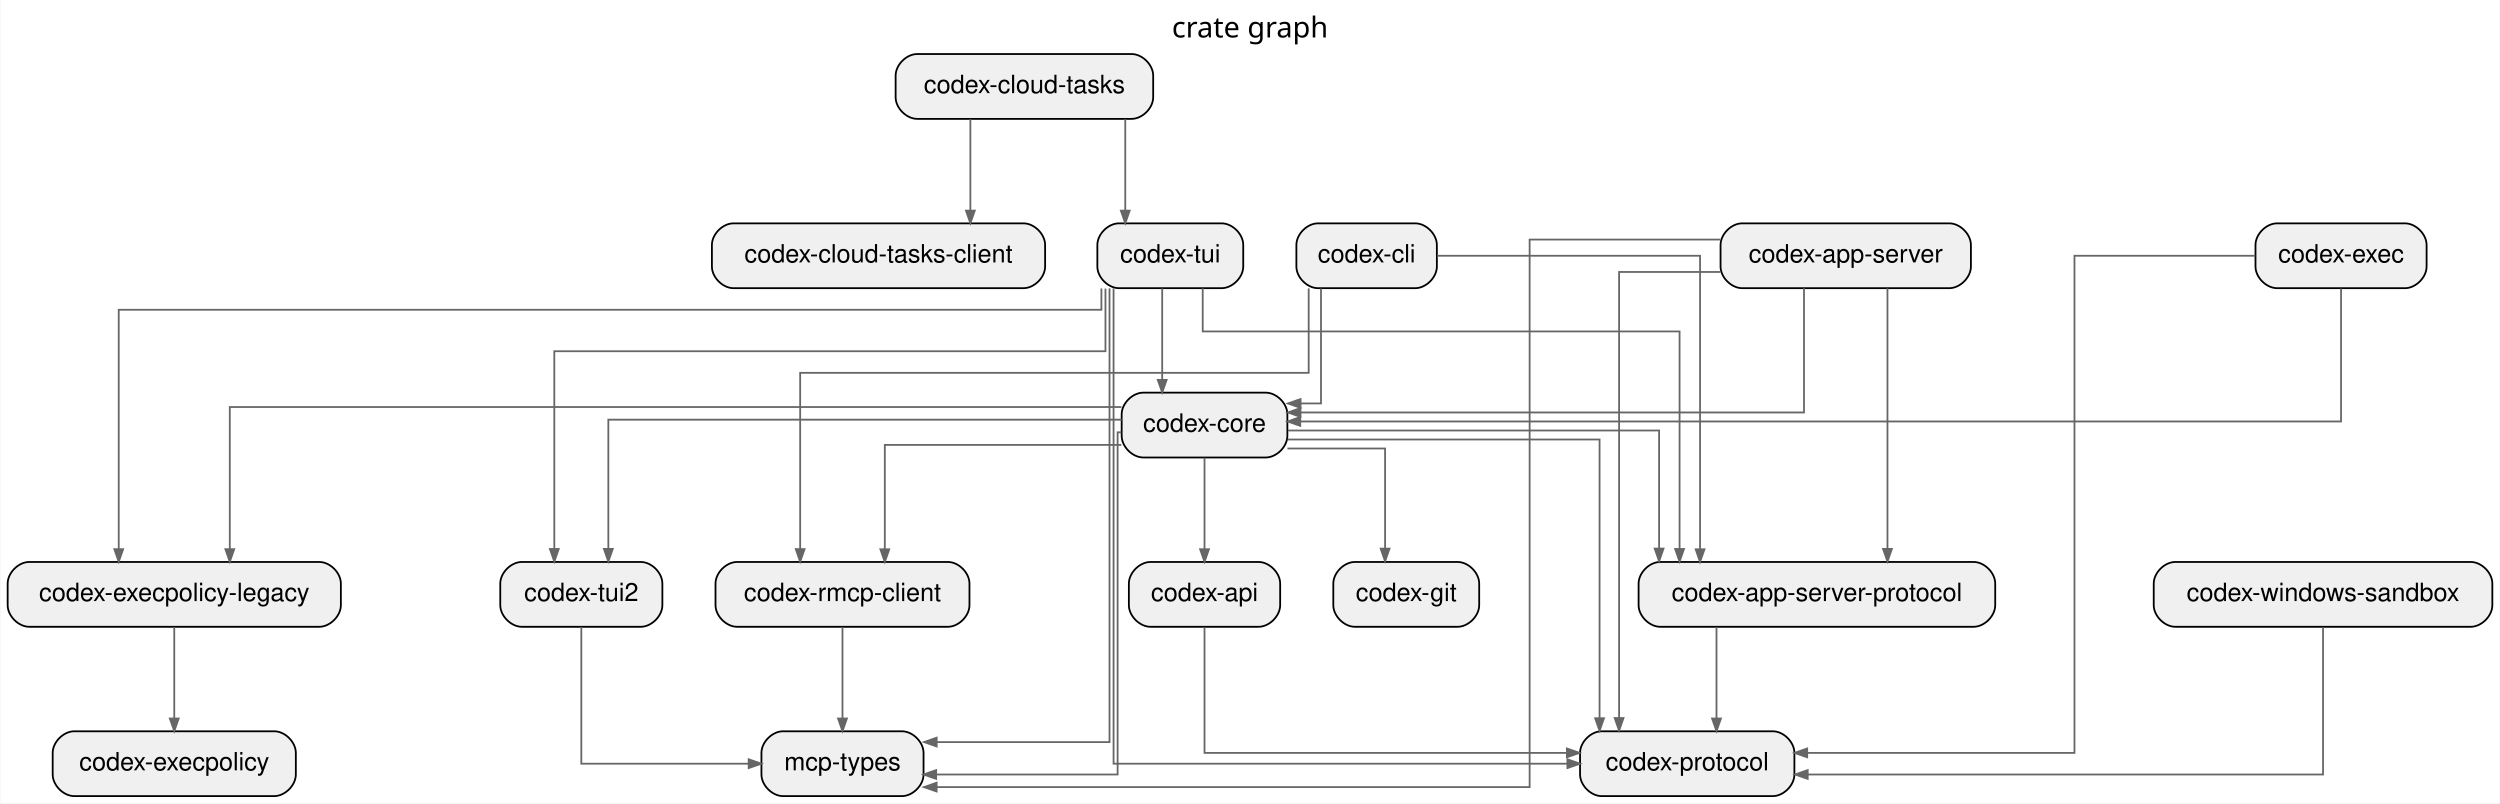
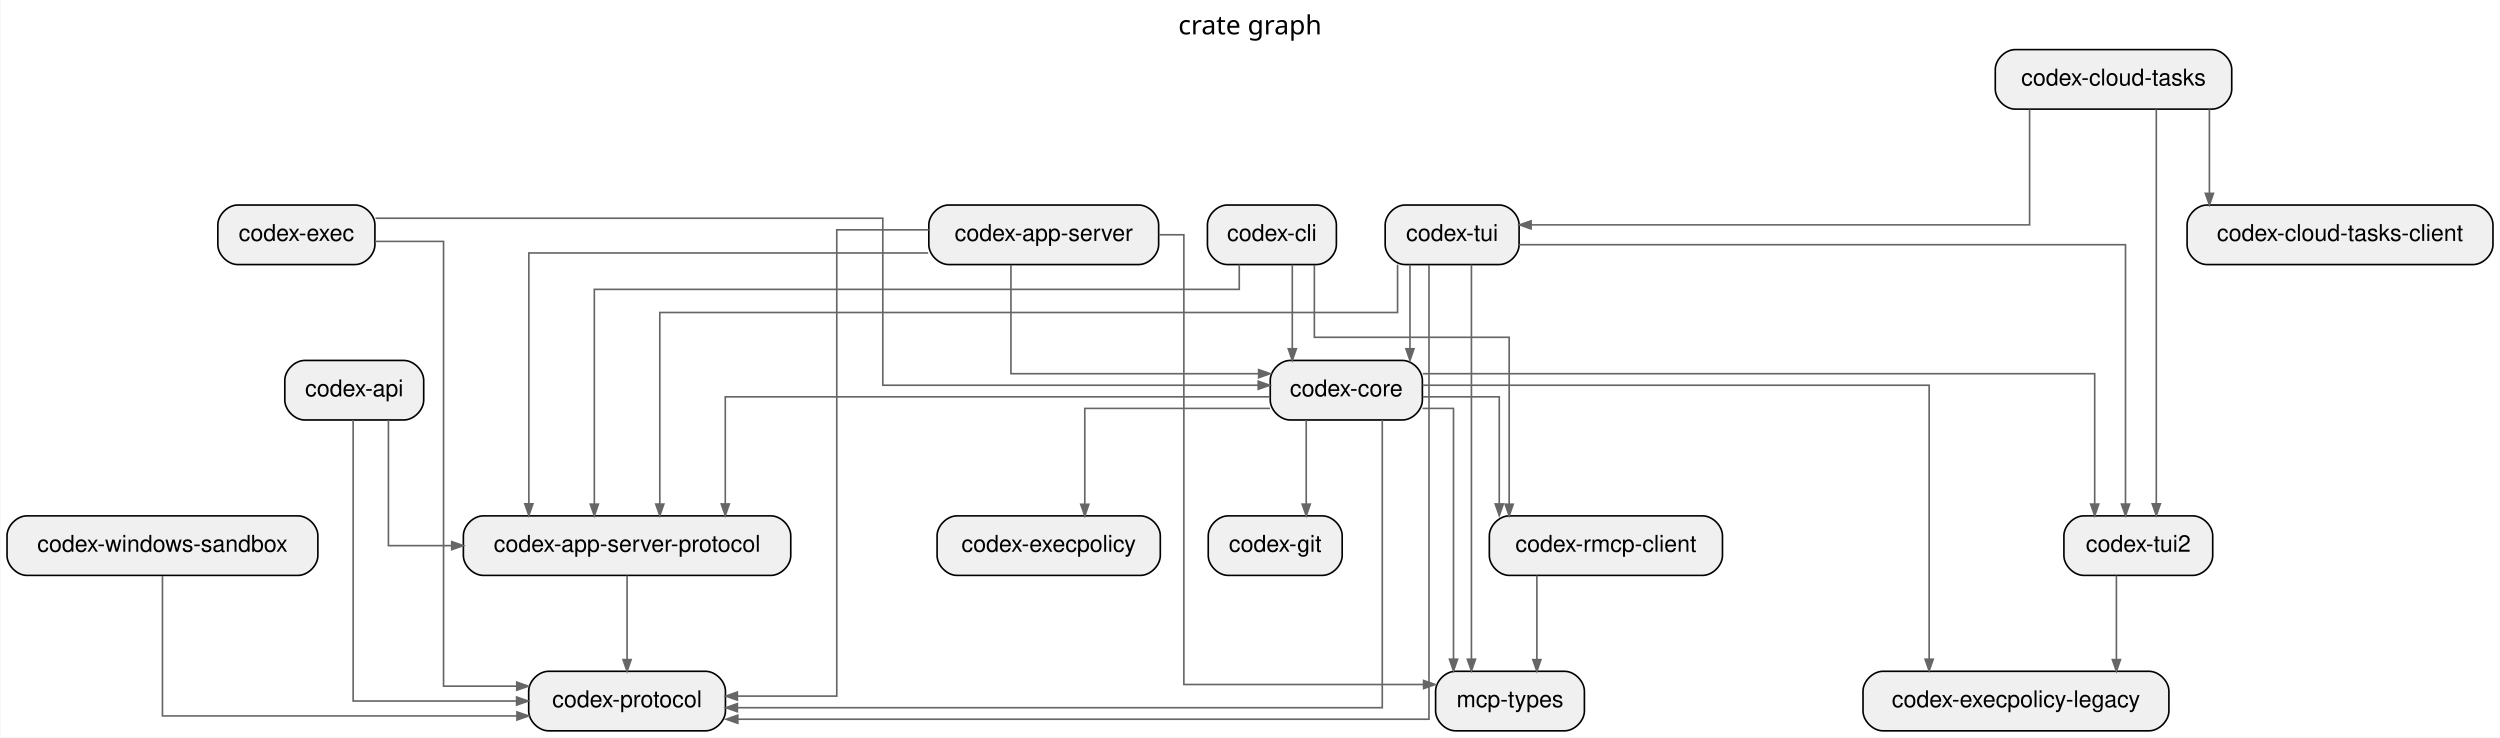
- <svg xmlns="http://www.w3.org/2000/svg" width="1388pt" height="446pt" viewBox="0.00 0.00 1387.50 446.00">
+ <svg xmlns="http://www.w3.org/2000/svg" width="1512pt" height="446pt" viewBox="0.00 0.00 1511.50 446.00">
  <g id="graph0" class="graph" transform="scale(1 1) rotate(0) translate(4 442)">
-     <polygon fill="white" stroke="transparent" points="-4,4 -4,-442 1383.5,-442 1383.5,4 -4,4" />
-     <text text-anchor="middle" x="689.75" y="-421.2" font-family="Helvetica Bold" font-size="16.00">crate graph</text>
+     <polygon fill="white" stroke="transparent" points="-4,4 -4,-442 1507.5,-442 1507.5,4 -4,4" />
+     <text text-anchor="middle" x="751.75" y="-421.2" font-family="Helvetica Bold" font-size="16.00">crate graph</text>
    <g id="node1" class="node">
-       <path fill="#f0f0f0" stroke="black" d="M694.5,-130C694.5,-130 634.5,-130 634.5,-130 628.5,-130 622.5,-124 622.5,-118 622.5,-118 622.5,-106 622.5,-106 622.5,-100 628.5,-94 634.5,-94 634.5,-94 694.5,-94 694.5,-94 700.5,-94 706.5,-100 706.5,-106 706.5,-106 706.5,-118 706.5,-118 706.5,-124 700.5,-130 694.5,-130" />
-       <text text-anchor="middle" x="664.5" y="-108.3" font-family="Helvetica,sans-Serif" font-size="14.00">codex-api</text>
+       <path fill="#f0f0f0" stroke="black" d="M240,-224C240,-224 180,-224 180,-224 174,-224 168,-218 168,-212 168,-212 168,-200 168,-200 168,-194 174,-188 180,-188 180,-188 240,-188 240,-188 246,-188 252,-194 252,-200 252,-200 252,-212 252,-212 252,-218 246,-224 240,-224" />
+       <text text-anchor="middle" x="210" y="-202.3" font-family="Helvetica,sans-Serif" font-size="14.00">codex-api</text>
+     </g>
+     <g id="node3" class="node">
+       <path fill="#f0f0f0" stroke="black" d="M462,-130C462,-130 288,-130 288,-130 282,-130 276,-124 276,-118 276,-118 276,-106 276,-106 276,-100 282,-94 288,-94 288,-94 462,-94 462,-94 468,-94 474,-100 474,-106 474,-106 474,-118 474,-118 474,-124 468,-130 462,-130" />
+       <text text-anchor="middle" x="375" y="-108.3" font-family="Helvetica,sans-Serif" font-size="14.00">codex-app-server-protocol</text>
+     </g>
+     <g id="edge1" class="edge">
+       <path fill="none" stroke="#666666" d="M230.67,-187.88C230.67,-160.56 230.67,-112 230.67,-112 230.67,-112 268.94,-112 268.94,-112" />
+       <polygon fill="#666666" stroke="#666666" points="268.94,-114.45 275.94,-112 268.94,-109.55 268.94,-114.45" />
    </g>
    <g id="node12" class="node">
-       <path fill="#f0f0f0" stroke="black" d="M980,-36C980,-36 885,-36 885,-36 879,-36 873,-30 873,-24 873,-24 873,-12 873,-12 873,-6 879,0 885,0 885,0 980,0 980,0 986,0 992,-6 992,-12 992,-12 992,-24 992,-24 992,-30 986,-36 980,-36" />
-       <text text-anchor="middle" x="932.5" y="-14.3" font-family="Helvetica,sans-Serif" font-size="14.00">codex-protocol</text>
+       <path fill="#f0f0f0" stroke="black" d="M422.5,-36C422.5,-36 327.5,-36 327.5,-36 321.5,-36 315.5,-30 315.5,-24 315.5,-24 315.5,-12 315.5,-12 315.5,-6 321.5,0 327.5,0 327.5,0 422.5,0 422.5,0 428.5,0 434.5,-6 434.5,-12 434.5,-12 434.5,-24 434.5,-24 434.5,-30 428.5,-36 422.5,-36" />
+       <text text-anchor="middle" x="375" y="-14.3" font-family="Helvetica,sans-Serif" font-size="14.00">codex-protocol</text>
    </g>
-     <g id="edge1" class="edge">
-       <path fill="none" stroke="#666666" d="M664.5,-93.77C664.5,-67.99 664.5,-24 664.5,-24 664.5,-24 865.69,-24 865.69,-24" />
-       <polygon fill="#666666" stroke="#666666" points="865.69,-26.45 872.69,-24 865.69,-21.55 865.69,-26.45" />
+     <g id="edge2" class="edge">
+       <path fill="none" stroke="#666666" d="M209.33,-187.97C209.33,-140.92 209.33,-18 209.33,-18 209.33,-18 308.19,-18 308.19,-18" />
+       <polygon fill="#666666" stroke="#666666" points="308.19,-20.45 315.19,-18 308.19,-15.55 308.19,-20.45" />
    </g>
    <g id="node2" class="node">
-       <path fill="#f0f0f0" stroke="black" d="M1078,-318C1078,-318 963,-318 963,-318 957,-318 951,-312 951,-306 951,-306 951,-294 951,-294 951,-288 957,-282 963,-282 963,-282 1078,-282 1078,-282 1084,-282 1090,-288 1090,-294 1090,-294 1090,-306 1090,-306 1090,-312 1084,-318 1078,-318" />
-       <text text-anchor="middle" x="1020.5" y="-296.3" font-family="Helvetica,sans-Serif" font-size="14.00">codex-app-server</text>
+       <path fill="#f0f0f0" stroke="black" d="M684.5,-318C684.5,-318 569.5,-318 569.5,-318 563.5,-318 557.5,-312 557.5,-306 557.5,-306 557.5,-294 557.5,-294 557.5,-288 563.5,-282 569.5,-282 569.5,-282 684.5,-282 684.5,-282 690.5,-282 696.5,-288 696.5,-294 696.5,-294 696.5,-306 696.5,-306 696.5,-312 690.5,-318 684.5,-318" />
+       <text text-anchor="middle" x="627" y="-296.3" font-family="Helvetica,sans-Serif" font-size="14.00">codex-app-server</text>
    </g>
-     <g id="node3" class="node">
-       <path fill="#f0f0f0" stroke="black" d="M1091.5,-130C1091.5,-130 917.5,-130 917.5,-130 911.5,-130 905.5,-124 905.5,-118 905.5,-118 905.5,-106 905.5,-106 905.5,-100 911.5,-94 917.5,-94 917.5,-94 1091.5,-94 1091.5,-94 1097.5,-94 1103.5,-100 1103.5,-106 1103.5,-106 1103.5,-118 1103.5,-118 1103.5,-124 1097.5,-130 1091.5,-130" />
-       <text text-anchor="middle" x="1004.5" y="-108.3" font-family="Helvetica,sans-Serif" font-size="14.00">codex-app-server-protocol</text>
-     </g>
-     <g id="edge2" class="edge">
-       <path fill="none" stroke="#666666" d="M1043.67,-281.97C1043.67,-281.97 1043.67,-137.25 1043.67,-137.25" />
-       <polygon fill="#666666" stroke="#666666" points="1046.12,-137.25 1043.67,-130.25 1041.22,-137.25 1046.12,-137.25" />
+     <g id="edge3" class="edge">
+       <path fill="none" stroke="#666666" d="M557.12,-289C465.3,-289 315.6,-289 315.6,-289 315.6,-289 315.6,-137.28 315.6,-137.28" />
+       <polygon fill="#666666" stroke="#666666" points="318.05,-137.28 315.6,-130.28 313.15,-137.28 318.05,-137.28" />
    </g>
    <g id="node7" class="node">
-       <path fill="#f0f0f0" stroke="black" d="M698.5,-224C698.5,-224 630.5,-224 630.5,-224 624.5,-224 618.5,-218 618.5,-212 618.5,-212 618.5,-200 618.5,-200 618.5,-194 624.5,-188 630.5,-188 630.5,-188 698.5,-188 698.5,-188 704.5,-188 710.5,-194 710.5,-200 710.5,-200 710.5,-212 710.5,-212 710.5,-218 704.5,-224 698.5,-224" />
-       <text text-anchor="middle" x="664.5" y="-202.3" font-family="Helvetica,sans-Serif" font-size="14.00">codex-core</text>
-     </g>
-     <g id="edge3" class="edge">
-       <path fill="none" stroke="#666666" d="M997.33,-281.97C997.33,-256.49 997.33,-213 997.33,-213 997.33,-213 717.78,-213 717.78,-213" />
-       <polygon fill="#666666" stroke="#666666" points="717.78,-210.55 710.78,-213 717.78,-215.45 717.78,-210.55" />
+       <path fill="#f0f0f0" stroke="black" d="M844,-224C844,-224 776,-224 776,-224 770,-224 764,-218 764,-212 764,-212 764,-200 764,-200 764,-194 770,-188 776,-188 776,-188 844,-188 844,-188 850,-188 856,-194 856,-200 856,-200 856,-212 856,-212 856,-218 850,-224 844,-224" />
+       <text text-anchor="middle" x="810" y="-202.3" font-family="Helvetica,sans-Serif" font-size="14.00">codex-core</text>
    </g>
    <g id="edge4" class="edge">
-       <path fill="none" stroke="#666666" d="M950.96,-291C921.86,-291 894.67,-291 894.67,-291 894.67,-291 894.67,-43.34 894.67,-43.34" />
-       <polygon fill="#666666" stroke="#666666" points="897.12,-43.34 894.67,-36.34 892.22,-43.34 897.12,-43.34" />
+       <path fill="none" stroke="#666666" d="M607.17,-281.77C607.17,-257.07 607.17,-216 607.17,-216 607.17,-216 756.97,-216 756.97,-216" />
+       <polygon fill="#666666" stroke="#666666" points="756.97,-218.45 763.97,-216 756.97,-213.55 756.97,-218.45" />
+     </g>
+     <g id="edge5" class="edge">
+       <path fill="none" stroke="#666666" d="M557.46,-303C528.65,-303 501.83,-303 501.83,-303 501.83,-303 501.83,-21 501.83,-21 501.83,-21 441.7,-21 441.7,-21" />
+       <polygon fill="#666666" stroke="#666666" points="441.7,-18.55 434.7,-21 441.7,-23.45 441.7,-18.55" />
    </g>
    <g id="node17" class="node">
-       <path fill="#f0f0f0" stroke="black" d="M496.5,-36C496.5,-36 430.5,-36 430.5,-36 424.5,-36 418.5,-30 418.5,-24 418.5,-24 418.5,-12 418.5,-12 418.5,-6 424.5,0 430.5,0 430.5,0 496.5,0 496.5,0 502.5,0 508.5,-6 508.5,-12 508.5,-12 508.5,-24 508.5,-24 508.5,-30 502.5,-36 496.5,-36" />
-       <text text-anchor="middle" x="463.5" y="-14.3" font-family="Helvetica,sans-Serif" font-size="14.00">mcp-types</text>
-     </g>
-     <g id="edge5" class="edge">
-       <path fill="none" stroke="#666666" d="M950.89,-309C901.89,-309 845,-309 845,-309 845,-309 845,-5 845,-5 845,-5 515.76,-5 515.76,-5" />
-       <polygon fill="#666666" stroke="#666666" points="515.76,-2.55 508.76,-5 515.76,-7.45 515.76,-2.55" />
+       <path fill="#f0f0f0" stroke="black" d="M942,-36C942,-36 876,-36 876,-36 870,-36 864,-30 864,-24 864,-24 864,-12 864,-12 864,-6 870,0 876,0 876,0 942,0 942,0 948,0 954,-6 954,-12 954,-12 954,-24 954,-24 954,-30 948,-36 942,-36" />
+       <text text-anchor="middle" x="909" y="-14.3" font-family="Helvetica,sans-Serif" font-size="14.00">mcp-types</text>
    </g>
    <g id="edge6" class="edge">
-       <path fill="none" stroke="#666666" d="M948.75,-93.88C948.75,-93.88 948.75,-43.07 948.75,-43.07" />
-       <polygon fill="#666666" stroke="#666666" points="951.2,-43.07 948.75,-36.07 946.3,-43.07 951.2,-43.07" />
+       <path fill="none" stroke="#666666" d="M696.6,-300C705.59,-300 711.75,-300 711.75,-300 711.75,-300 711.75,-28 711.75,-28 711.75,-28 856.75,-28 856.75,-28" />
+       <polygon fill="#666666" stroke="#666666" points="856.75,-30.45 863.75,-28 856.75,-25.55 856.75,-30.45" />
+     </g>
+     <g id="edge7" class="edge">
+       <path fill="none" stroke="#666666" d="M375,-93.88C375,-93.88 375,-43.07 375,-43.07" />
+       <polygon fill="#666666" stroke="#666666" points="377.45,-43.07 375,-36.07 372.55,-43.07 377.45,-43.07" />
    </g>
    <g id="node4" class="node">
-       <path fill="#f0f0f0" stroke="black" d="M781.5,-318C781.5,-318 727.5,-318 727.5,-318 721.5,-318 715.5,-312 715.5,-306 715.5,-306 715.5,-294 715.5,-294 715.5,-288 721.5,-282 727.5,-282 727.5,-282 781.5,-282 781.5,-282 787.5,-282 793.5,-288 793.5,-294 793.5,-294 793.5,-306 793.5,-306 793.5,-312 787.5,-318 781.5,-318" />
-       <text text-anchor="middle" x="754.5" y="-296.3" font-family="Helvetica,sans-Serif" font-size="14.00">codex-cli</text>
-     </g>
-     <g id="edge7" class="edge">
-       <path fill="none" stroke="#666666" d="M793.76,-300C848.1,-300 939.62,-300 939.62,-300 939.62,-300 939.62,-137.03 939.62,-137.03" />
-       <polygon fill="#666666" stroke="#666666" points="942.08,-137.03 939.62,-130.03 937.18,-137.03 942.08,-137.03" />
+       <path fill="#f0f0f0" stroke="black" d="M792,-318C792,-318 738,-318 738,-318 732,-318 726,-312 726,-306 726,-306 726,-294 726,-294 726,-288 732,-282 738,-282 738,-282 792,-282 792,-282 798,-282 804,-288 804,-294 804,-294 804,-306 804,-306 804,-312 798,-318 792,-318" />
+       <text text-anchor="middle" x="765" y="-296.3" font-family="Helvetica,sans-Serif" font-size="14.00">codex-cli</text>
    </g>
    <g id="edge8" class="edge">
-       <path fill="none" stroke="#666666" d="M729.17,-281.8C729.17,-257.64 729.17,-218 729.17,-218 729.17,-218 717.81,-218 717.81,-218" />
-       <polygon fill="#666666" stroke="#666666" points="717.81,-215.55 710.81,-218 717.81,-220.45 717.81,-215.55" />
+       <path fill="none" stroke="#666666" d="M745.25,-281.96C745.25,-274.25 745.25,-267 745.25,-267 745.25,-267 355.2,-267 355.2,-267 355.2,-267 355.2,-137.08 355.2,-137.08" />
+       <polygon fill="#666666" stroke="#666666" points="357.65,-137.08 355.2,-130.08 352.75,-137.08 357.65,-137.08" />
+     </g>
+     <g id="edge9" class="edge">
+       <path fill="none" stroke="#666666" d="M777.33,-281.88C777.33,-281.88 777.33,-231.07 777.33,-231.07" />
+       <polygon fill="#666666" stroke="#666666" points="779.78,-231.07 777.33,-224.07 774.88,-231.07 779.78,-231.07" />
    </g>
    <g id="node13" class="node">
-       <path fill="#f0f0f0" stroke="black" d="M522,-130C522,-130 405,-130 405,-130 399,-130 393,-124 393,-118 393,-118 393,-106 393,-106 393,-100 399,-94 405,-94 405,-94 522,-94 522,-94 528,-94 534,-100 534,-106 534,-106 534,-118 534,-118 534,-124 528,-130 522,-130" />
-       <text text-anchor="middle" x="463.5" y="-108.3" font-family="Helvetica,sans-Serif" font-size="14.00">codex-rmcp-client</text>
+       <path fill="#f0f0f0" stroke="black" d="M1025.5,-130C1025.5,-130 908.5,-130 908.5,-130 902.5,-130 896.5,-124 896.5,-118 896.5,-118 896.5,-106 896.5,-106 896.5,-100 902.5,-94 908.5,-94 908.5,-94 1025.5,-94 1025.5,-94 1031.5,-94 1037.5,-100 1037.5,-106 1037.5,-106 1037.5,-118 1037.5,-118 1037.5,-124 1031.5,-130 1025.5,-130" />
+       <text text-anchor="middle" x="967" y="-108.3" font-family="Helvetica,sans-Serif" font-size="14.00">codex-rmcp-client</text>
    </g>
-     <g id="edge9" class="edge">
-       <path fill="none" stroke="#666666" d="M722.33,-281.89C722.33,-262.66 722.33,-235 722.33,-235 722.33,-235 440,-235 440,-235 440,-235 440,-137.15 440,-137.15" />
-       <polygon fill="#666666" stroke="#666666" points="442.45,-137.15 440,-130.15 437.55,-137.15 442.45,-137.15" />
+     <g id="edge10" class="edge">
+       <path fill="none" stroke="#666666" d="M790.67,-281.73C790.67,-263.44 790.67,-238 790.67,-238 790.67,-238 908.5,-238 908.5,-238 908.5,-238 908.5,-137.05 908.5,-137.05" />
+       <polygon fill="#666666" stroke="#666666" points="910.95,-137.05 908.5,-130.05 906.05,-137.05 910.95,-137.05" />
    </g>
    <g id="node5" class="node">
-       <path fill="#f0f0f0" stroke="black" d="M624,-412C624,-412 505,-412 505,-412 499,-412 493,-406 493,-400 493,-400 493,-388 493,-388 493,-382 499,-376 505,-376 505,-376 624,-376 624,-376 630,-376 636,-382 636,-388 636,-388 636,-400 636,-400 636,-406 630,-412 624,-412" />
-       <text text-anchor="middle" x="564.5" y="-390.3" font-family="Helvetica,sans-Serif" font-size="14.00">codex-cloud-tasks</text>
+       <path fill="#f0f0f0" stroke="black" d="M1333.5,-412C1333.5,-412 1214.5,-412 1214.5,-412 1208.5,-412 1202.5,-406 1202.5,-400 1202.5,-400 1202.5,-388 1202.5,-388 1202.5,-382 1208.5,-376 1214.5,-376 1214.5,-376 1333.5,-376 1333.5,-376 1339.5,-376 1345.5,-382 1345.5,-388 1345.5,-388 1345.5,-400 1345.5,-400 1345.5,-406 1339.5,-412 1333.5,-412" />
+       <text text-anchor="middle" x="1274" y="-390.3" font-family="Helvetica,sans-Serif" font-size="14.00">codex-cloud-tasks</text>
    </g>
    <g id="node6" class="node">
-       <path fill="#f0f0f0" stroke="black" d="M564,-318C564,-318 403,-318 403,-318 397,-318 391,-312 391,-306 391,-306 391,-294 391,-294 391,-288 397,-282 403,-282 403,-282 564,-282 564,-282 570,-282 576,-288 576,-294 576,-294 576,-306 576,-306 576,-312 570,-318 564,-318" />
-       <text text-anchor="middle" x="483.5" y="-296.3" font-family="Helvetica,sans-Serif" font-size="14.00">codex-cloud-tasks-client</text>
+       <path fill="#f0f0f0" stroke="black" d="M1491.5,-318C1491.5,-318 1330.5,-318 1330.5,-318 1324.5,-318 1318.5,-312 1318.5,-306 1318.5,-306 1318.5,-294 1318.5,-294 1318.5,-288 1324.5,-282 1330.5,-282 1330.5,-282 1491.5,-282 1491.5,-282 1497.5,-282 1503.5,-288 1503.5,-294 1503.5,-294 1503.5,-306 1503.5,-306 1503.5,-312 1497.5,-318 1491.5,-318" />
+       <text text-anchor="middle" x="1411" y="-296.3" font-family="Helvetica,sans-Serif" font-size="14.00">codex-cloud-tasks-client</text>
    </g>
-     <g id="edge10" class="edge">
-       <path fill="none" stroke="#666666" d="M534.5,-375.88C534.5,-375.88 534.5,-325.07 534.5,-325.07" />
-       <polygon fill="#666666" stroke="#666666" points="536.95,-325.07 534.5,-318.07 532.05,-325.07 536.95,-325.07" />
+     <g id="edge11" class="edge">
+       <path fill="none" stroke="#666666" d="M1332,-375.88C1332,-375.88 1332,-325.07 1332,-325.07" />
+       <polygon fill="#666666" stroke="#666666" points="1334.45,-325.07 1332,-318.07 1329.55,-325.07 1334.45,-325.07" />
    </g>
    <g id="node14" class="node">
-       <path fill="#f0f0f0" stroke="black" d="M674,-318C674,-318 617,-318 617,-318 611,-318 605,-312 605,-306 605,-306 605,-294 605,-294 605,-288 611,-282 617,-282 617,-282 674,-282 674,-282 680,-282 686,-288 686,-294 686,-294 686,-306 686,-306 686,-312 680,-318 674,-318" />
-       <text text-anchor="middle" x="645.5" y="-296.3" font-family="Helvetica,sans-Serif" font-size="14.00">codex-tui</text>
-     </g>
-     <g id="edge11" class="edge">
-       <path fill="none" stroke="#666666" d="M620.5,-375.88C620.5,-375.88 620.5,-325.07 620.5,-325.07" />
-       <polygon fill="#666666" stroke="#666666" points="622.95,-325.07 620.5,-318.07 618.05,-325.07 622.95,-325.07" />
+       <path fill="#f0f0f0" stroke="black" d="M902.5,-318C902.5,-318 845.5,-318 845.5,-318 839.5,-318 833.5,-312 833.5,-306 833.5,-306 833.5,-294 833.5,-294 833.5,-288 839.5,-282 845.5,-282 845.5,-282 902.5,-282 902.5,-282 908.5,-282 914.5,-288 914.5,-294 914.5,-294 914.5,-306 914.5,-306 914.5,-312 908.5,-318 902.5,-318" />
+       <text text-anchor="middle" x="874" y="-296.3" font-family="Helvetica,sans-Serif" font-size="14.00">codex-tui</text>
    </g>
    <g id="edge12" class="edge">
-       <path fill="none" stroke="#666666" d="M664.5,-187.88C664.5,-187.88 664.5,-137.07 664.5,-137.07" />
-       <polygon fill="#666666" stroke="#666666" points="666.95,-137.07 664.5,-130.07 662.05,-137.07 666.95,-137.07" />
+       <path fill="none" stroke="#666666" d="M1223.25,-375.77C1223.25,-349.99 1223.25,-306 1223.25,-306 1223.25,-306 921.75,-306 921.75,-306" />
+       <polygon fill="#666666" stroke="#666666" points="921.75,-303.55 914.75,-306 921.75,-308.45 921.75,-303.55" />
+     </g>
+     <g id="node15" class="node">
+       <path fill="#f0f0f0" stroke="black" d="M1322,-130C1322,-130 1256,-130 1256,-130 1250,-130 1244,-124 1244,-118 1244,-118 1244,-106 1244,-106 1244,-100 1250,-94 1256,-94 1256,-94 1322,-94 1322,-94 1328,-94 1334,-100 1334,-106 1334,-106 1334,-118 1334,-118 1334,-124 1328,-130 1322,-130" />
+       <text text-anchor="middle" x="1289" y="-108.3" font-family="Helvetica,sans-Serif" font-size="14.00">codex-tui2</text>
    </g>
    <g id="edge13" class="edge">
-       <path fill="none" stroke="#666666" d="M710.79,-203C783.65,-203 916.88,-203 916.88,-203 916.88,-203 916.88,-137.42 916.88,-137.42" />
-       <polygon fill="#666666" stroke="#666666" points="919.33,-137.42 916.88,-130.42 914.43,-137.42 919.33,-137.42" />
+       <path fill="none" stroke="#666666" d="M1299.88,-375.93C1299.88,-375.93 1299.88,-137.28 1299.88,-137.28" />
+       <polygon fill="#666666" stroke="#666666" points="1302.33,-137.28 1299.88,-130.28 1297.43,-137.28 1302.33,-137.28" />
+     </g>
+     <g id="edge14" class="edge">
+       <path fill="none" stroke="#666666" d="M763.94,-202C663.65,-202 434.4,-202 434.4,-202 434.4,-202 434.4,-137.21 434.4,-137.21" />
+       <polygon fill="#666666" stroke="#666666" points="436.85,-137.21 434.4,-130.21 431.95,-137.21 436.85,-137.21" />
+     </g>
+     <g id="node9" class="node">
+       <path fill="#f0f0f0" stroke="black" d="M685.5,-130C685.5,-130 574.5,-130 574.5,-130 568.5,-130 562.5,-124 562.5,-118 562.5,-118 562.5,-106 562.5,-106 562.5,-100 568.5,-94 574.5,-94 574.5,-94 685.5,-94 685.5,-94 691.5,-94 697.5,-100 697.5,-106 697.5,-106 697.5,-118 697.5,-118 697.5,-124 691.5,-130 685.5,-130" />
+       <text text-anchor="middle" x="630" y="-108.3" font-family="Helvetica,sans-Serif" font-size="14.00">codex-execpolicy</text>
+     </g>
+     <g id="edge15" class="edge">
+       <path fill="none" stroke="#666666" d="M763.83,-195C717.14,-195 651.83,-195 651.83,-195 651.83,-195 651.83,-137.01 651.83,-137.01" />
+       <polygon fill="#666666" stroke="#666666" points="654.28,-137.01 651.83,-130.01 649.38,-137.01 654.28,-137.01" />
    </g>
    <g id="node10" class="node">
-       <path fill="#f0f0f0" stroke="black" d="M173,-130C173,-130 12,-130 12,-130 6,-130 0,-124 0,-118 0,-118 0,-106 0,-106 0,-100 6,-94 12,-94 12,-94 173,-94 173,-94 179,-94 185,-100 185,-106 185,-106 185,-118 185,-118 185,-124 179,-130 173,-130" />
-       <text text-anchor="middle" x="92.5" y="-108.3" font-family="Helvetica,sans-Serif" font-size="14.00">codex-execpolicy-legacy</text>
+       <path fill="#f0f0f0" stroke="black" d="M1295.5,-36C1295.5,-36 1134.5,-36 1134.5,-36 1128.5,-36 1122.5,-30 1122.5,-24 1122.5,-24 1122.5,-12 1122.5,-12 1122.5,-6 1128.5,0 1134.5,0 1134.5,0 1295.5,0 1295.5,0 1301.5,0 1307.5,-6 1307.5,-12 1307.5,-12 1307.5,-24 1307.5,-24 1307.5,-30 1301.5,-36 1295.5,-36" />
+       <text text-anchor="middle" x="1215" y="-14.3" font-family="Helvetica,sans-Serif" font-size="14.00">codex-execpolicy-legacy</text>
    </g>
-     <g id="edge14" class="edge">
-       <path fill="none" stroke="#666666" d="M618.36,-216C487.49,-216 123.33,-216 123.33,-216 123.33,-216 123.33,-137.12 123.33,-137.12" />
-       <polygon fill="#666666" stroke="#666666" points="125.78,-137.12 123.33,-130.12 120.88,-137.12 125.78,-137.12" />
+     <g id="edge16" class="edge">
+       <path fill="none" stroke="#666666" d="M856.08,-209C951.63,-209 1162.5,-209 1162.5,-209 1162.5,-209 1162.5,-43.31 1162.5,-43.31" />
+       <polygon fill="#666666" stroke="#666666" points="1164.95,-43.31 1162.5,-36.31 1160.05,-43.31 1164.95,-43.31" />
    </g>
    <g id="node11" class="node">
-       <path fill="#f0f0f0" stroke="black" d="M805,-130C805,-130 748,-130 748,-130 742,-130 736,-124 736,-118 736,-118 736,-106 736,-106 736,-100 742,-94 748,-94 748,-94 805,-94 805,-94 811,-94 817,-100 817,-106 817,-106 817,-118 817,-118 817,-124 811,-130 805,-130" />
-       <text text-anchor="middle" x="776.5" y="-108.3" font-family="Helvetica,sans-Serif" font-size="14.00">codex-git</text>
-     </g>
-     <g id="edge15" class="edge">
-       <path fill="none" stroke="#666666" d="M710.52,-193C736.87,-193 764.75,-193 764.75,-193 764.75,-193 764.75,-137.38 764.75,-137.38" />
-       <polygon fill="#666666" stroke="#666666" points="767.2,-137.38 764.75,-130.38 762.3,-137.38 767.2,-137.38" />
-     </g>
-     <g id="edge16" class="edge">
-       <path fill="none" stroke="#666666" d="M710.75,-198C775.1,-198 883.83,-198 883.83,-198 883.83,-198 883.83,-43.25 883.83,-43.25" />
-       <polygon fill="#666666" stroke="#666666" points="886.28,-43.25 883.83,-36.25 881.38,-43.25 886.28,-43.25" />
+       <path fill="#f0f0f0" stroke="black" d="M795.5,-130C795.5,-130 738.5,-130 738.5,-130 732.5,-130 726.5,-124 726.5,-118 726.5,-118 726.5,-106 726.5,-106 726.5,-100 732.5,-94 738.5,-94 738.5,-94 795.5,-94 795.5,-94 801.5,-94 807.5,-100 807.5,-106 807.5,-106 807.5,-118 807.5,-118 807.5,-124 801.5,-130 795.5,-130" />
+       <text text-anchor="middle" x="767" y="-108.3" font-family="Helvetica,sans-Serif" font-size="14.00">codex-git</text>
    </g>
    <g id="edge17" class="edge">
-       <path fill="none" stroke="#666666" d="M618.33,-195C565.73,-195 487,-195 487,-195 487,-195 487,-137.01 487,-137.01" />
-       <polygon fill="#666666" stroke="#666666" points="489.45,-137.01 487,-130.01 484.55,-137.01 489.45,-137.01" />
-     </g>
-     <g id="node15" class="node">
-       <path fill="#f0f0f0" stroke="black" d="M351.5,-130C351.5,-130 285.5,-130 285.5,-130 279.5,-130 273.5,-124 273.5,-118 273.5,-118 273.5,-106 273.5,-106 273.5,-100 279.5,-94 285.5,-94 285.5,-94 351.5,-94 351.5,-94 357.5,-94 363.5,-100 363.5,-106 363.5,-106 363.5,-118 363.5,-118 363.5,-124 357.5,-130 351.5,-130" />
-       <text text-anchor="middle" x="318.5" y="-108.3" font-family="Helvetica,sans-Serif" font-size="14.00">codex-tui2</text>
+       <path fill="none" stroke="#666666" d="M785.75,-187.88C785.75,-187.88 785.75,-137.07 785.75,-137.07" />
+       <polygon fill="#666666" stroke="#666666" points="788.2,-137.07 785.75,-130.07 783.3,-137.07 788.2,-137.07" />
    </g>
    <g id="edge18" class="edge">
-       <path fill="none" stroke="#666666" d="M618.48,-209C527.53,-209 333.5,-209 333.5,-209 333.5,-209 333.5,-137.24 333.5,-137.24" />
-       <polygon fill="#666666" stroke="#666666" points="335.95,-137.24 333.5,-130.24 331.05,-137.24 335.95,-137.24" />
+       <path fill="none" stroke="#666666" d="M831.75,-187.94C831.75,-140.14 831.75,-14 831.75,-14 831.75,-14 441.71,-14 441.71,-14" />
+       <polygon fill="#666666" stroke="#666666" points="441.71,-11.55 434.71,-14 441.71,-16.45 441.71,-11.55" />
    </g>
    <g id="edge19" class="edge">
-       <path fill="none" stroke="#666666" d="M618.32,-202C617,-202 616.25,-202 616.25,-202 616.25,-202 616.25,-12 616.25,-12 616.25,-12 515.5,-12 515.5,-12" />
-       <polygon fill="#666666" stroke="#666666" points="515.5,-9.55 508.5,-12 515.5,-14.45 515.5,-9.55" />
+       <path fill="none" stroke="#666666" d="M856.25,-202C879.38,-202 902.5,-202 902.5,-202 902.5,-202 902.5,-137.21 902.5,-137.21" />
+       <polygon fill="#666666" stroke="#666666" points="904.95,-137.21 902.5,-130.21 900.05,-137.21 904.95,-137.21" />
+     </g>
+     <g id="edge20" class="edge">
+       <path fill="none" stroke="#666666" d="M856.31,-216C971.67,-216 1262.62,-216 1262.62,-216 1262.62,-216 1262.62,-137.12 1262.62,-137.12" />
+       <polygon fill="#666666" stroke="#666666" points="1265.08,-137.12 1262.62,-130.12 1260.18,-137.12 1265.08,-137.12" />
+     </g>
+     <g id="edge21" class="edge">
+       <path fill="none" stroke="#666666" d="M856.08,-195C866.64,-195 874.83,-195 874.83,-195 874.83,-195 874.83,-43.28 874.83,-43.28" />
+       <polygon fill="#666666" stroke="#666666" points="877.28,-43.28 874.83,-36.28 872.38,-43.28 877.28,-43.28" />
    </g>
    <g id="node8" class="node">
-       <path fill="#f0f0f0" stroke="black" d="M1331,-318C1331,-318 1260,-318 1260,-318 1254,-318 1248,-312 1248,-306 1248,-306 1248,-294 1248,-294 1248,-288 1254,-282 1260,-282 1260,-282 1331,-282 1331,-282 1337,-282 1343,-288 1343,-294 1343,-294 1343,-306 1343,-306 1343,-312 1337,-318 1331,-318" />
-       <text text-anchor="middle" x="1295.5" y="-296.3" font-family="Helvetica,sans-Serif" font-size="14.00">codex-exec</text>
-     </g>
-     <g id="edge20" class="edge">
-       <path fill="none" stroke="#666666" d="M1295.5,-281.82C1295.5,-255.01 1295.5,-208 1295.5,-208 1295.5,-208 717.64,-208 717.64,-208" />
-       <polygon fill="#666666" stroke="#666666" points="717.64,-205.55 710.64,-208 717.64,-210.45 717.64,-205.55" />
-     </g>
-     <g id="edge21" class="edge">
-       <path fill="none" stroke="#666666" d="M1247.86,-300C1204.59,-300 1147.5,-300 1147.5,-300 1147.5,-300 1147.5,-24 1147.5,-24 1147.5,-24 999.1,-24 999.1,-24" />
-       <polygon fill="#666666" stroke="#666666" points="999.1,-21.55 992.1,-24 999.1,-26.45 999.1,-21.55" />
-     </g>
-     <g id="node9" class="node">
-       <path fill="#f0f0f0" stroke="black" d="M148,-36C148,-36 37,-36 37,-36 31,-36 25,-30 25,-24 25,-24 25,-12 25,-12 25,-6 31,0 37,0 37,0 148,0 148,0 154,0 160,-6 160,-12 160,-12 160,-24 160,-24 160,-30 154,-36 148,-36" />
-       <text text-anchor="middle" x="92.5" y="-14.3" font-family="Helvetica,sans-Serif" font-size="14.00">codex-execpolicy</text>
+       <path fill="#f0f0f0" stroke="black" d="M210.5,-318C210.5,-318 139.5,-318 139.5,-318 133.5,-318 127.5,-312 127.5,-306 127.5,-306 127.5,-294 127.5,-294 127.5,-288 133.5,-282 139.5,-282 139.5,-282 210.5,-282 210.5,-282 216.5,-282 222.5,-288 222.5,-294 222.5,-294 222.5,-306 222.5,-306 222.5,-312 216.5,-318 210.5,-318" />
+       <text text-anchor="middle" x="175" y="-296.3" font-family="Helvetica,sans-Serif" font-size="14.00">codex-exec</text>
    </g>
    <g id="edge22" class="edge">
-       <path fill="none" stroke="#666666" d="M92.5,-93.88C92.5,-93.88 92.5,-43.07 92.5,-43.07" />
-       <polygon fill="#666666" stroke="#666666" points="94.95,-43.07 92.5,-36.07 90.05,-43.07 94.95,-43.07" />
+       <path fill="none" stroke="#666666" d="M222.83,-310C319.64,-310 529.67,-310 529.67,-310 529.67,-310 529.67,-209 529.67,-209 529.67,-209 756.71,-209 756.71,-209" />
+       <polygon fill="#666666" stroke="#666666" points="756.71,-211.45 763.71,-209 756.71,-206.55 756.71,-211.45" />
    </g>
    <g id="edge23" class="edge">
-       <path fill="none" stroke="#666666" d="M463.5,-93.88C463.5,-93.88 463.5,-43.07 463.5,-43.07" />
-       <polygon fill="#666666" stroke="#666666" points="465.95,-43.07 463.5,-36.07 461.05,-43.07 465.95,-43.07" />
+       <path fill="none" stroke="#666666" d="M222.63,-296C243.79,-296 264,-296 264,-296 264,-296 264,-27 264,-27 264,-27 308.28,-27 308.28,-27" />
+       <polygon fill="#666666" stroke="#666666" points="308.28,-29.45 315.28,-27 308.28,-24.55 308.28,-29.45" />
    </g>
    <g id="edge24" class="edge">
-       <path fill="none" stroke="#666666" d="M663.5,-281.94C663.5,-270.56 663.5,-258 663.5,-258 663.5,-258 928.25,-258 928.25,-258 928.25,-258 928.25,-137.2 928.25,-137.2" />
-       <polygon fill="#666666" stroke="#666666" points="930.7,-137.2 928.25,-130.2 925.8,-137.2 930.7,-137.2" />
+       <path fill="none" stroke="#666666" d="M925.25,-93.88C925.25,-93.88 925.25,-43.07 925.25,-43.07" />
+       <polygon fill="#666666" stroke="#666666" points="927.7,-43.07 925.25,-36.07 922.8,-43.07 927.7,-43.07" />
    </g>
    <g id="edge25" class="edge">
-       <path fill="none" stroke="#666666" d="M641,-281.88C641,-281.88 641,-231.07 641,-231.07" />
-       <polygon fill="#666666" stroke="#666666" points="643.45,-231.07 641,-224.07 638.55,-231.07 643.45,-231.07" />
+       <path fill="none" stroke="#666666" d="M841,-281.96C841,-268.71 841,-253 841,-253 841,-253 394.8,-253 394.8,-253 394.8,-253 394.8,-137.14 394.8,-137.14" />
+       <polygon fill="#666666" stroke="#666666" points="397.25,-137.14 394.8,-130.14 392.35,-137.14 397.25,-137.14" />
    </g>
    <g id="edge26" class="edge">
-       <path fill="none" stroke="#666666" d="M607.25,-281.86C607.25,-275.54 607.25,-270 607.25,-270 607.25,-270 61.67,-270 61.67,-270 61.67,-270 61.67,-137.12 61.67,-137.12" />
-       <polygon fill="#666666" stroke="#666666" points="64.12,-137.12 61.67,-130.12 59.22,-137.12 64.12,-137.12" />
+       <path fill="none" stroke="#666666" d="M848.5,-281.88C848.5,-281.88 848.5,-231.07 848.5,-231.07" />
+       <polygon fill="#666666" stroke="#666666" points="850.95,-231.07 848.5,-224.07 846.05,-231.07 850.95,-231.07" />
    </g>
    <g id="edge27" class="edge">
-       <path fill="none" stroke="#666666" d="M614,-281.93C614,-219.69 614,-18 614,-18 614,-18 865.97,-18 865.97,-18" />
-       <polygon fill="#666666" stroke="#666666" points="865.97,-20.45 872.97,-18 865.97,-15.55 865.97,-20.45" />
+       <path fill="none" stroke="#666666" d="M860,-281.67C860,-217.53 860,-7 860,-7 860,-7 441.96,-7 441.96,-7" />
+       <polygon fill="#666666" stroke="#666666" points="441.96,-4.55 434.96,-7 441.96,-9.45 441.96,-4.55" />
    </g>
    <g id="edge28" class="edge">
-       <path fill="none" stroke="#666666" d="M609.5,-281.76C609.5,-266.43 609.5,-247 609.5,-247 609.5,-247 303.5,-247 303.5,-247 303.5,-247 303.5,-137.21 303.5,-137.21" />
-       <polygon fill="#666666" stroke="#666666" points="305.95,-137.21 303.5,-130.21 301.05,-137.21 305.95,-137.21" />
+       <path fill="none" stroke="#666666" d="M914.54,-294C1017.55,-294 1281.25,-294 1281.25,-294 1281.25,-294 1281.25,-137.12 1281.25,-137.12" />
+       <polygon fill="#666666" stroke="#666666" points="1283.7,-137.12 1281.25,-130.12 1278.8,-137.12 1283.7,-137.12" />
    </g>
    <g id="edge29" class="edge">
-       <path fill="none" stroke="#666666" d="M611.75,-281.87C611.75,-221.33 611.75,-30 611.75,-30 611.75,-30 515.79,-30 515.79,-30" />
-       <polygon fill="#666666" stroke="#666666" points="515.79,-27.55 508.79,-30 515.79,-32.45 515.79,-27.55" />
+       <path fill="none" stroke="#666666" d="M885.67,-281.93C885.67,-281.93 885.67,-43.28 885.67,-43.28" />
+       <polygon fill="#666666" stroke="#666666" points="888.12,-43.28 885.67,-36.28 883.22,-43.28 888.12,-43.28" />
    </g>
    <g id="edge30" class="edge">
-       <path fill="none" stroke="#666666" d="M318.5,-93.88C318.5,-66.56 318.5,-18 318.5,-18 318.5,-18 411.42,-18 411.42,-18" />
-       <polygon fill="#666666" stroke="#666666" points="411.42,-20.45 418.42,-18 411.42,-15.55 411.42,-20.45" />
+       <path fill="none" stroke="#666666" d="M1275.75,-93.88C1275.75,-93.88 1275.75,-43.07 1275.75,-43.07" />
+       <polygon fill="#666666" stroke="#666666" points="1278.2,-43.07 1275.75,-36.07 1273.3,-43.07 1278.2,-43.07" />
    </g>
    <g id="node16" class="node">
-       <path fill="#f0f0f0" stroke="black" d="M1367.5,-130C1367.5,-130 1203.5,-130 1203.5,-130 1197.5,-130 1191.5,-124 1191.5,-118 1191.5,-118 1191.5,-106 1191.5,-106 1191.5,-100 1197.5,-94 1203.5,-94 1203.5,-94 1367.5,-94 1367.5,-94 1373.5,-94 1379.5,-100 1379.5,-106 1379.5,-106 1379.5,-118 1379.5,-118 1379.5,-124 1373.5,-130 1367.5,-130" />
-       <text text-anchor="middle" x="1285.5" y="-108.3" font-family="Helvetica,sans-Serif" font-size="14.00">codex-windows-sandbox</text>
+       <path fill="#f0f0f0" stroke="black" d="M176,-130C176,-130 12,-130 12,-130 6,-130 0,-124 0,-118 0,-118 0,-106 0,-106 0,-100 6,-94 12,-94 12,-94 176,-94 176,-94 182,-94 188,-100 188,-106 188,-106 188,-118 188,-118 188,-124 182,-130 176,-130" />
+       <text text-anchor="middle" x="94" y="-108.3" font-family="Helvetica,sans-Serif" font-size="14.00">codex-windows-sandbox</text>
    </g>
    <g id="edge31" class="edge">
-       <path fill="none" stroke="#666666" d="M1285.5,-93.66C1285.5,-64.79 1285.5,-12 1285.5,-12 1285.5,-12 999.38,-12 999.38,-12" />
-       <polygon fill="#666666" stroke="#666666" points="999.38,-9.55 992.38,-12 999.38,-14.45 999.38,-9.55" />
+       <path fill="none" stroke="#666666" d="M94,-93.59C94,-63.96 94,-9 94,-9 94,-9 308.41,-9 308.41,-9" />
+       <polygon fill="#666666" stroke="#666666" points="308.41,-11.45 315.41,-9 308.41,-6.55 308.41,-11.45" />
    </g>
  </g>
</svg>
